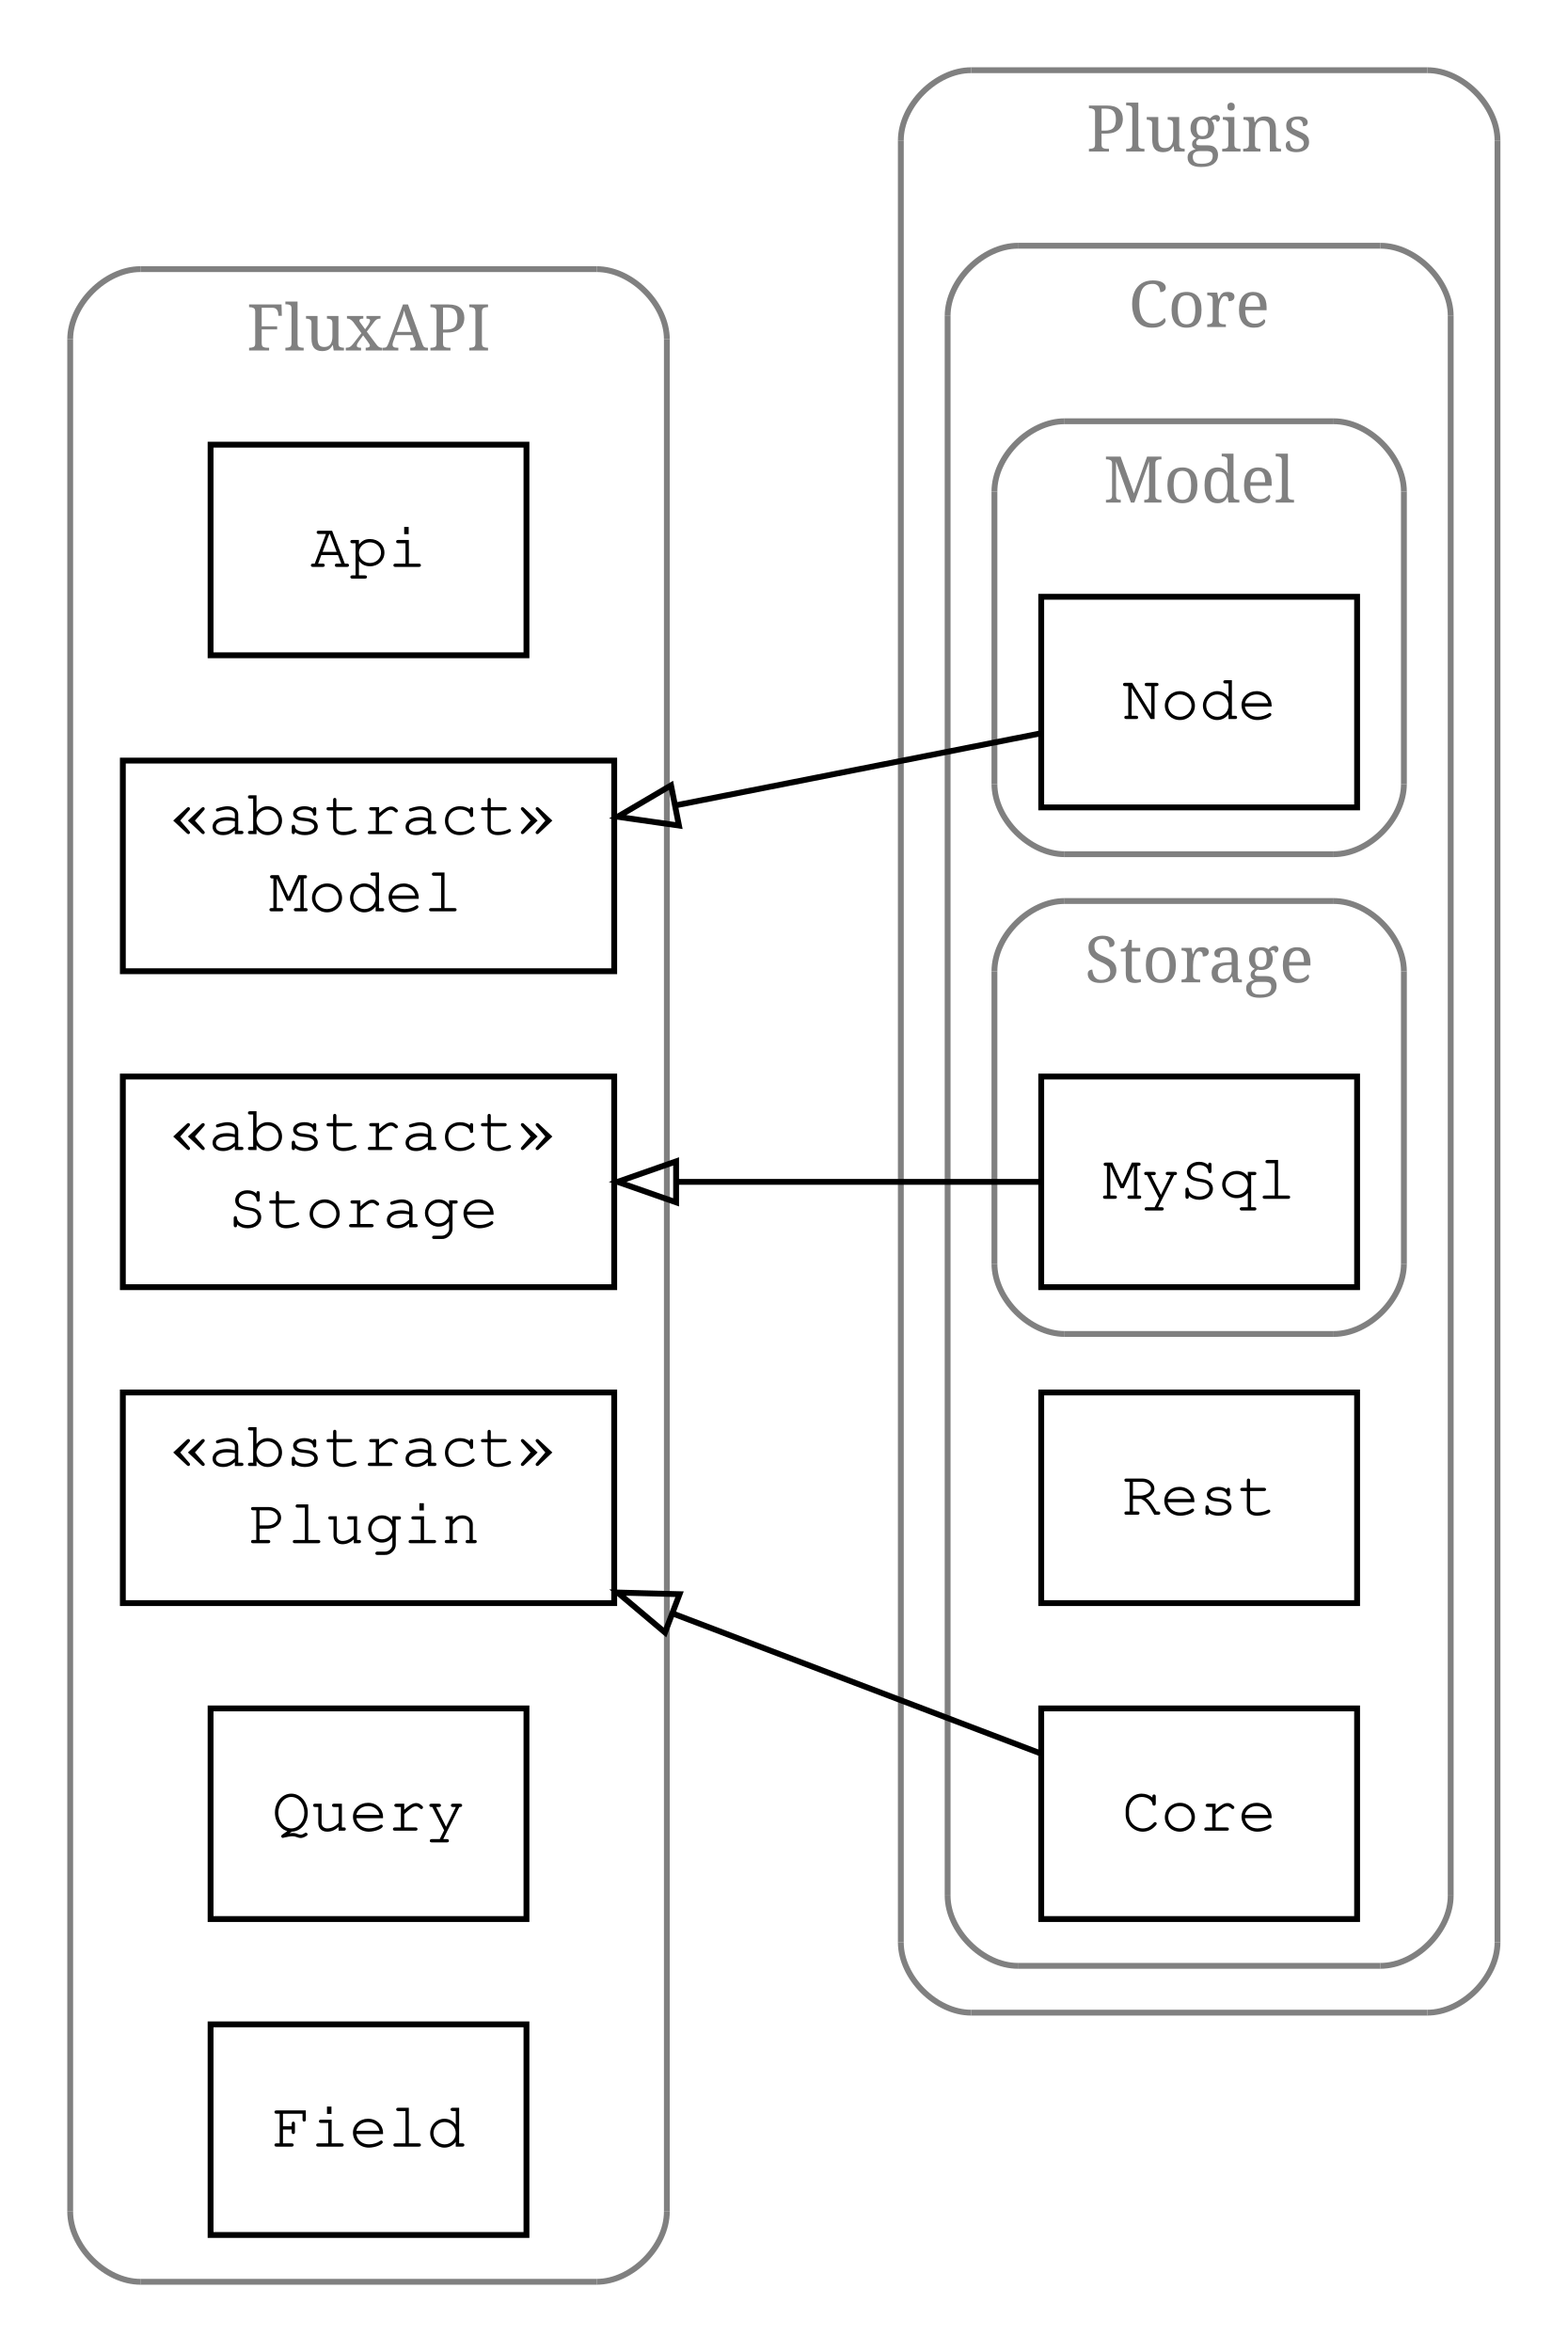
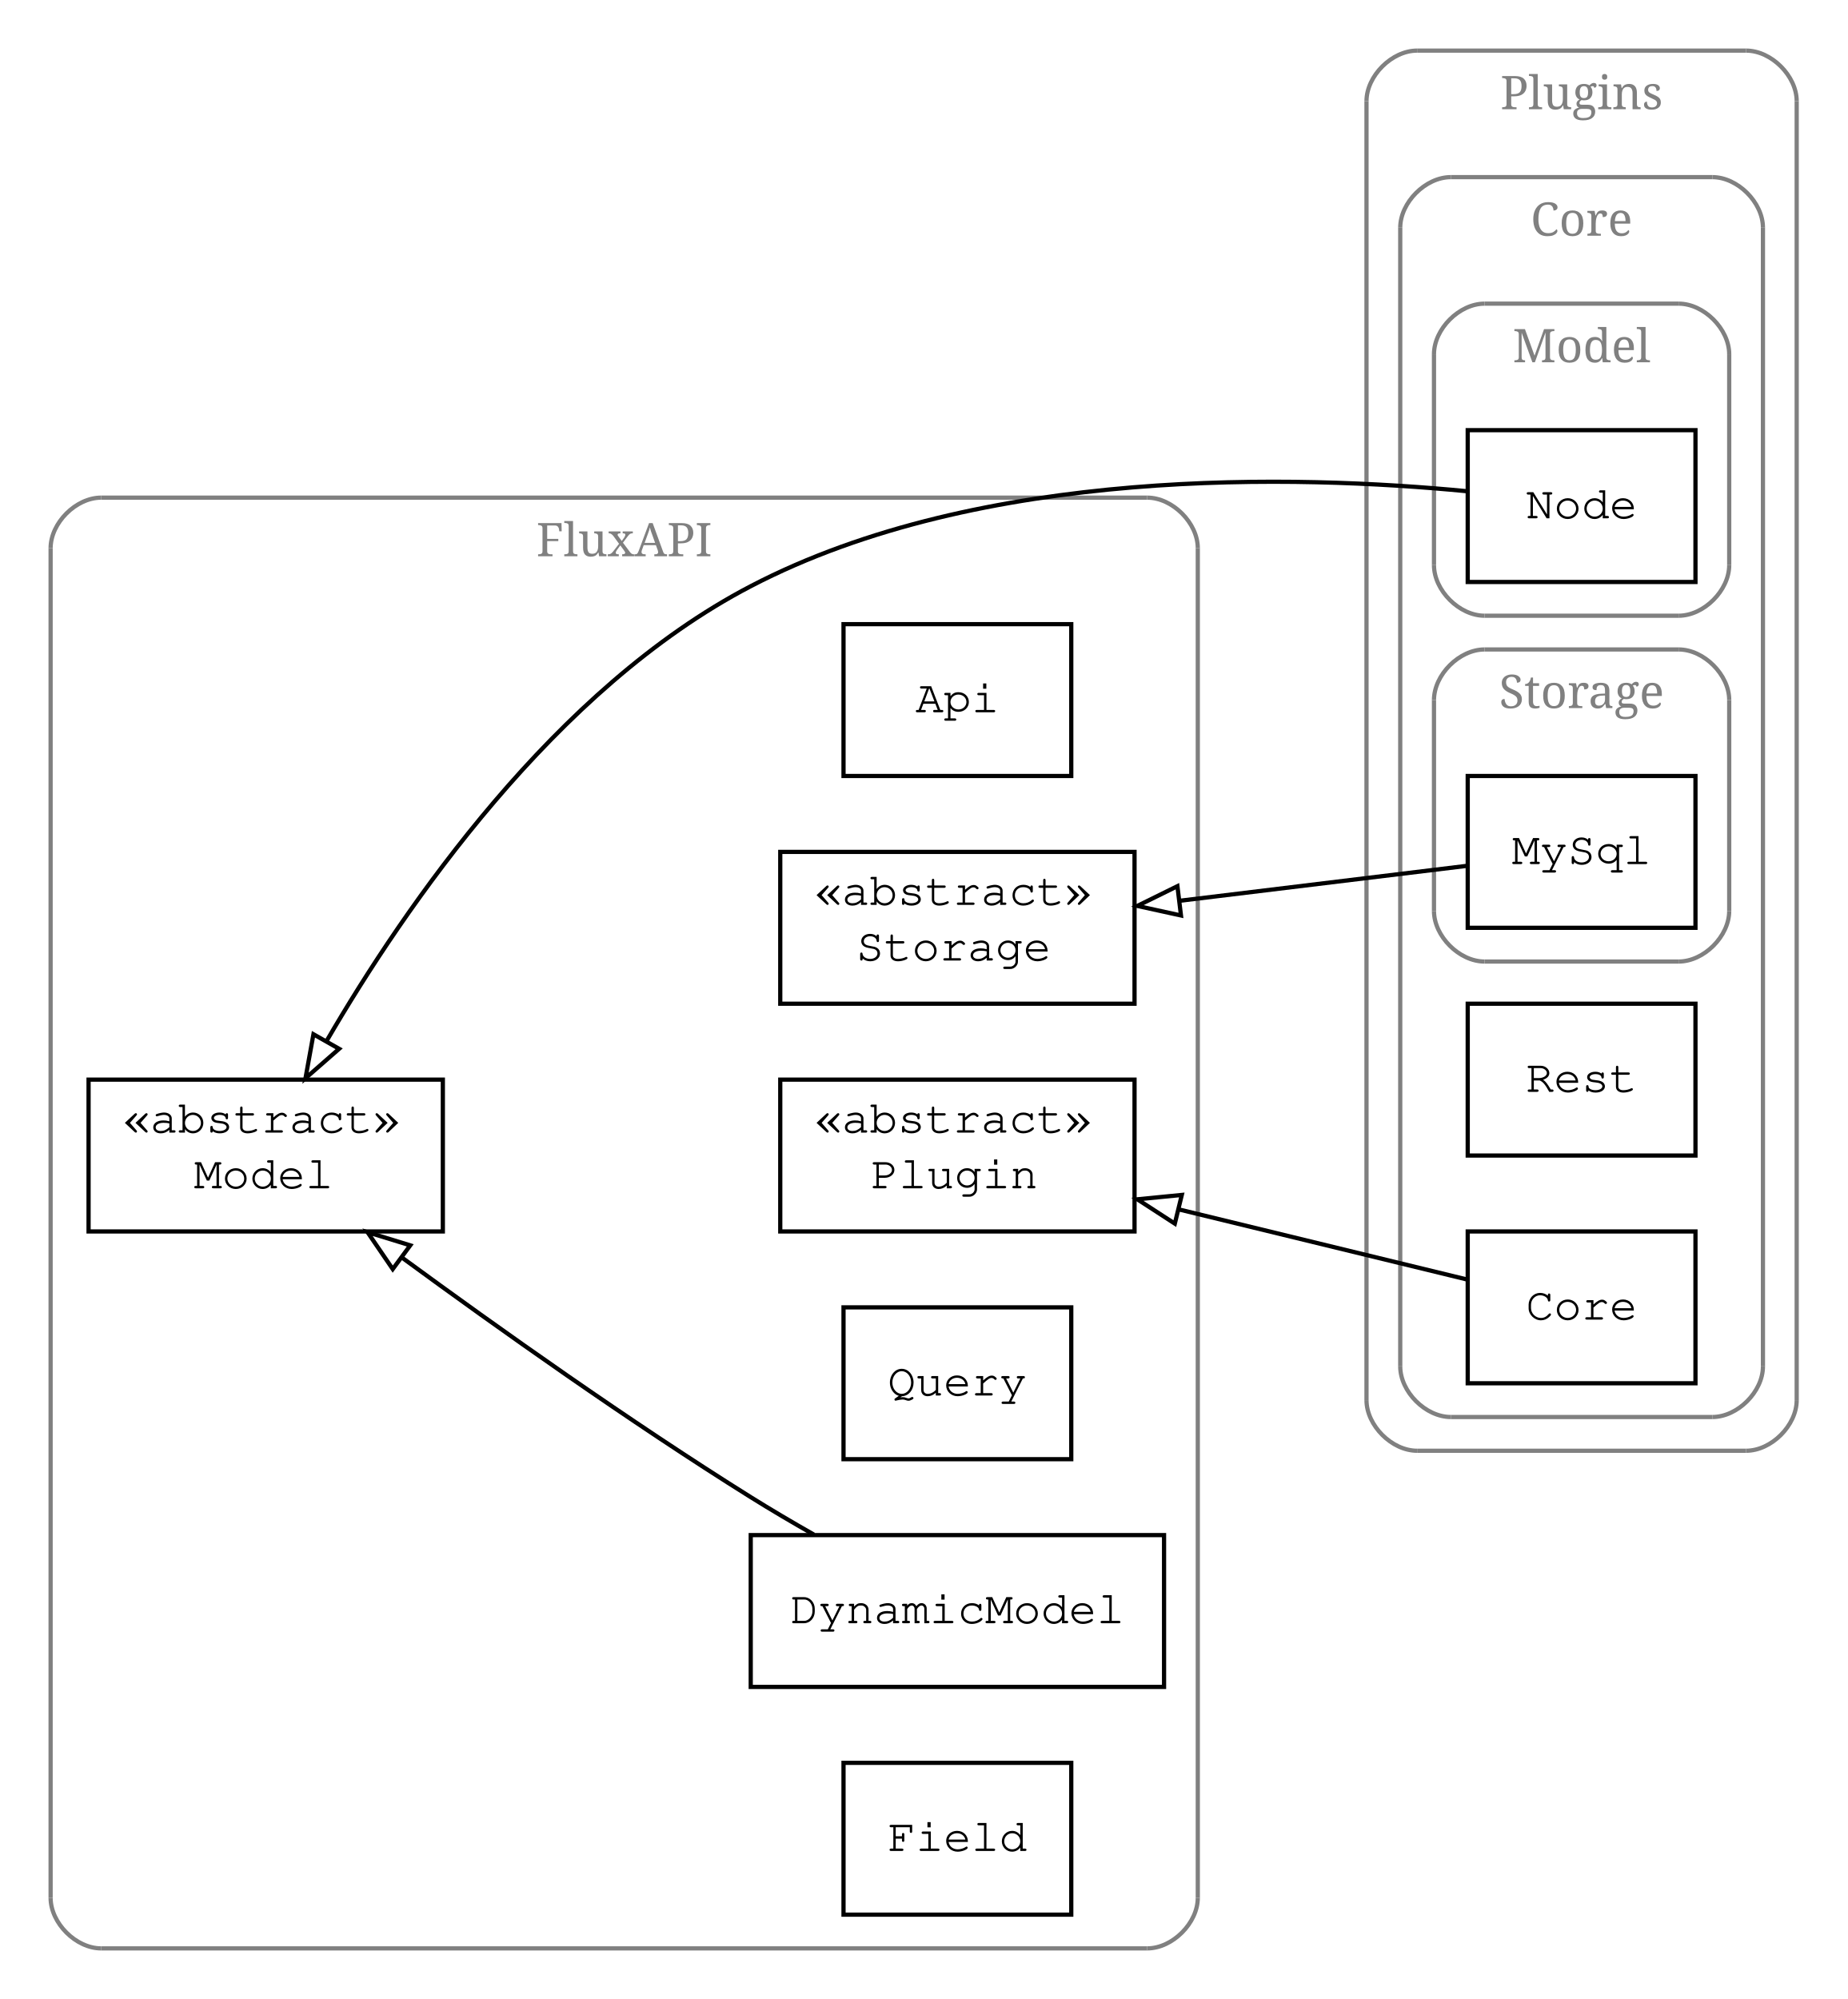
- <svg xmlns="http://www.w3.org/2000/svg" xmlns:xlink="http://www.w3.org/1999/xlink" width="268pt" height="402pt" viewBox="0.00 0.00 268.00 402.00">
-   <g id="graph1" class="graph" transform="scale(1 1) rotate(0) translate(4 398)">
-     <polygon fill="white" stroke="white" points="-4,5 -4,-398 265,-398 265,5 -4,5" />
+ <svg xmlns="http://www.w3.org/2000/svg" xmlns:xlink="http://www.w3.org/1999/xlink" width="438pt" height="474pt" viewBox="0.00 0.00 438.00 474.00">
+   <g id="graph1" class="graph" transform="scale(1 1) rotate(0) translate(4 470)">
+     <polygon fill="white" stroke="white" points="-4,5 -4,-470 435,-470 435,5 -4,5" />
    <g id="graph2" class="cluster">
-       <polyline fill="none" stroke="gray" points="20,-8 98,-8 " />
-       <path fill="none" stroke="gray" d="M98,-8C104,-8 110,-14 110,-20" />
-       <polyline fill="none" stroke="gray" points="110,-20 110,-340 " />
-       <path fill="none" stroke="gray" d="M110,-340C110,-346 104,-352 98,-352" />
-       <polyline fill="none" stroke="gray" points="98,-352 20,-352 " />
+       <polyline fill="none" stroke="gray" points="20,-8 268,-8 " />
+       <path fill="none" stroke="gray" d="M268,-8C274,-8 280,-14 280,-20" />
+       <polyline fill="none" stroke="gray" points="280,-20 280,-340 " />
+       <path fill="none" stroke="gray" d="M280,-340C280,-346 274,-352 268,-352" />
+       <polyline fill="none" stroke="gray" points="268,-352 20,-352 " />
      <path fill="none" stroke="gray" d="M20,-352C14,-352 8,-346 8,-340" />
      <polyline fill="none" stroke="gray" points="8,-340 8,-20 " />
      <path fill="none" stroke="gray" d="M8,-20C8,-14 14,-8 20,-8" />
-       <text text-anchor="middle" x="59" y="-338.1" font-family="Times Roman,serif" font-size="11.00" fill="gray">FluxAPI</text>
+       <text text-anchor="middle" x="144" y="-338.1" font-family="Times Roman,serif" font-size="11.00" fill="gray">FluxAPI</text>
    </g>
    <g id="graph3" class="cluster">
-       <polyline fill="none" stroke="gray" points="162,-54 240,-54 " />
-       <path fill="none" stroke="gray" d="M240,-54C246,-54 252,-60 252,-66" />
-       <polyline fill="none" stroke="gray" points="252,-66 252,-374 " />
-       <path fill="none" stroke="gray" d="M252,-374C252,-380 246,-386 240,-386" />
-       <polyline fill="none" stroke="gray" points="240,-386 162,-386 " />
-       <path fill="none" stroke="gray" d="M162,-386C156,-386 150,-380 150,-374" />
-       <polyline fill="none" stroke="gray" points="150,-374 150,-66 " />
-       <path fill="none" stroke="gray" d="M150,-66C150,-60 156,-54 162,-54" />
-       <text text-anchor="middle" x="201" y="-372.1" font-family="Times Roman,serif" font-size="11.00" fill="gray">Plugins</text>
+       <polyline fill="none" stroke="gray" points="332,-126 410,-126 " />
+       <path fill="none" stroke="gray" d="M410,-126C416,-126 422,-132 422,-138" />
+       <polyline fill="none" stroke="gray" points="422,-138 422,-446 " />
+       <path fill="none" stroke="gray" d="M422,-446C422,-452 416,-458 410,-458" />
+       <polyline fill="none" stroke="gray" points="410,-458 332,-458 " />
+       <path fill="none" stroke="gray" d="M332,-458C326,-458 320,-452 320,-446" />
+       <polyline fill="none" stroke="gray" points="320,-446 320,-138 " />
+       <path fill="none" stroke="gray" d="M320,-138C320,-132 326,-126 332,-126" />
+       <text text-anchor="middle" x="371" y="-444.1" font-family="Times Roman,serif" font-size="11.00" fill="gray">Plugins</text>
    </g>
    <g id="graph4" class="cluster">
-       <polyline fill="none" stroke="gray" points="170,-62 232,-62 " />
-       <path fill="none" stroke="gray" d="M232,-62C238,-62 244,-68 244,-74" />
-       <polyline fill="none" stroke="gray" points="244,-74 244,-344 " />
-       <path fill="none" stroke="gray" d="M244,-344C244,-350 238,-356 232,-356" />
-       <polyline fill="none" stroke="gray" points="232,-356 170,-356 " />
-       <path fill="none" stroke="gray" d="M170,-356C164,-356 158,-350 158,-344" />
-       <polyline fill="none" stroke="gray" points="158,-344 158,-74 " />
-       <path fill="none" stroke="gray" d="M158,-74C158,-68 164,-62 170,-62" />
-       <text text-anchor="middle" x="201" y="-342.1" font-family="Times Roman,serif" font-size="11.00" fill="gray">Core</text>
+       <polyline fill="none" stroke="gray" points="340,-134 402,-134 " />
+       <path fill="none" stroke="gray" d="M402,-134C408,-134 414,-140 414,-146" />
+       <polyline fill="none" stroke="gray" points="414,-146 414,-416 " />
+       <path fill="none" stroke="gray" d="M414,-416C414,-422 408,-428 402,-428" />
+       <polyline fill="none" stroke="gray" points="402,-428 340,-428 " />
+       <path fill="none" stroke="gray" d="M340,-428C334,-428 328,-422 328,-416" />
+       <polyline fill="none" stroke="gray" points="328,-416 328,-146 " />
+       <path fill="none" stroke="gray" d="M328,-146C328,-140 334,-134 340,-134" />
+       <text text-anchor="middle" x="371" y="-414.1" font-family="Times Roman,serif" font-size="11.00" fill="gray">Core</text>
    </g>
    <g id="graph5" class="cluster">
-       <polyline fill="none" stroke="gray" points="178,-252 224,-252 " />
-       <path fill="none" stroke="gray" d="M224,-252C230,-252 236,-258 236,-264" />
-       <polyline fill="none" stroke="gray" points="236,-264 236,-314 " />
-       <path fill="none" stroke="gray" d="M236,-314C236,-320 230,-326 224,-326" />
-       <polyline fill="none" stroke="gray" points="224,-326 178,-326 " />
-       <path fill="none" stroke="gray" d="M178,-326C172,-326 166,-320 166,-314" />
-       <polyline fill="none" stroke="gray" points="166,-314 166,-264 " />
-       <path fill="none" stroke="gray" d="M166,-264C166,-258 172,-252 178,-252" />
-       <text text-anchor="middle" x="201" y="-312.1" font-family="Times Roman,serif" font-size="11.00" fill="gray">Model</text>
+       <polyline fill="none" stroke="gray" points="348,-324 394,-324 " />
+       <path fill="none" stroke="gray" d="M394,-324C400,-324 406,-330 406,-336" />
+       <polyline fill="none" stroke="gray" points="406,-336 406,-386 " />
+       <path fill="none" stroke="gray" d="M406,-386C406,-392 400,-398 394,-398" />
+       <polyline fill="none" stroke="gray" points="394,-398 348,-398 " />
+       <path fill="none" stroke="gray" d="M348,-398C342,-398 336,-392 336,-386" />
+       <polyline fill="none" stroke="gray" points="336,-386 336,-336 " />
+       <path fill="none" stroke="gray" d="M336,-336C336,-330 342,-324 348,-324" />
+       <text text-anchor="middle" x="371" y="-384.1" font-family="Times Roman,serif" font-size="11.00" fill="gray">Model</text>
    </g>
    <g id="graph6" class="cluster">
-       <polyline fill="none" stroke="gray" points="178,-170 224,-170 " />
-       <path fill="none" stroke="gray" d="M224,-170C230,-170 236,-176 236,-182" />
-       <polyline fill="none" stroke="gray" points="236,-182 236,-232 " />
-       <path fill="none" stroke="gray" d="M236,-232C236,-238 230,-244 224,-244" />
-       <polyline fill="none" stroke="gray" points="224,-244 178,-244 " />
-       <path fill="none" stroke="gray" d="M178,-244C172,-244 166,-238 166,-232" />
-       <polyline fill="none" stroke="gray" points="166,-232 166,-182 " />
-       <path fill="none" stroke="gray" d="M166,-182C166,-176 172,-170 178,-170" />
-       <text text-anchor="middle" x="201" y="-230.1" font-family="Times Roman,serif" font-size="11.00" fill="gray">Storage</text>
+       <polyline fill="none" stroke="gray" points="348,-242 394,-242 " />
+       <path fill="none" stroke="gray" d="M394,-242C400,-242 406,-248 406,-254" />
+       <polyline fill="none" stroke="gray" points="406,-254 406,-304 " />
+       <path fill="none" stroke="gray" d="M406,-304C406,-310 400,-316 394,-316" />
+       <polyline fill="none" stroke="gray" points="394,-316 348,-316 " />
+       <path fill="none" stroke="gray" d="M348,-316C342,-316 336,-310 336,-304" />
+       <polyline fill="none" stroke="gray" points="336,-304 336,-254 " />
+       <path fill="none" stroke="gray" d="M336,-254C336,-248 342,-242 348,-242" />
+       <text text-anchor="middle" x="371" y="-302.1" font-family="Times Roman,serif" font-size="11.00" fill="gray">Storage</text>
    </g>
    <g id="node2" class="node">
      <a xlink:href="FluxAPI.Api.html" xlink:title="Api" target="_parent">
-         <polygon fill="none" stroke="black" points="86,-322 32,-322 32,-286 86,-286 86,-322" />
-         <text text-anchor="middle" x="59" y="-301.1" font-family="Courier,monospace" font-size="11.00">Api</text>
+         <polygon fill="none" stroke="black" points="250,-322 196,-322 196,-286 250,-286 250,-322" />
+         <text text-anchor="middle" x="223" y="-301.1" font-family="Courier,monospace" font-size="11.00">Api</text>
      </a>
    </g>
    <g id="node3" class="node">
      <a xlink:href="FluxAPI.Model.html" xlink:title="«abstract»&lt;br/&gt;Model" target="_parent">
-         <polygon fill="none" stroke="black" points="101,-268 17,-268 17,-232 101,-232 101,-268" />
-         <text text-anchor="start" x="25" y="-255.433" font-family="Courier,monospace" font-size="11.00">«abstract»</text>
-         <text text-anchor="start" x="42" y="-242.233" font-family="Courier,monospace" font-size="11.00">Model</text>
+         <polygon fill="none" stroke="black" points="101,-214 17,-214 17,-178 101,-178 101,-214" />
+         <text text-anchor="start" x="25" y="-201.433" font-family="Courier,monospace" font-size="11.00">«abstract»</text>
+         <text text-anchor="start" x="42" y="-188.233" font-family="Courier,monospace" font-size="11.00">Model</text>
      </a>
    </g>
    <g id="node4" class="node">
      <a xlink:href="FluxAPI.Storage.html" xlink:title="«abstract»&lt;br/&gt;Storage" target="_parent">
-         <polygon fill="none" stroke="black" points="101,-214 17,-214 17,-178 101,-178 101,-214" />
-         <text text-anchor="start" x="25" y="-201.433" font-family="Courier,monospace" font-size="11.00">«abstract»</text>
-         <text text-anchor="start" x="35" y="-188.233" font-family="Courier,monospace" font-size="11.00">Storage</text>
+         <polygon fill="none" stroke="black" points="265,-268 181,-268 181,-232 265,-232 265,-268" />
+         <text text-anchor="start" x="189" y="-255.433" font-family="Courier,monospace" font-size="11.00">«abstract»</text>
+         <text text-anchor="start" x="199" y="-242.233" font-family="Courier,monospace" font-size="11.00">Storage</text>
      </a>
    </g>
    <g id="node5" class="node">
      <a xlink:href="FluxAPI.Plugin.html" xlink:title="«abstract»&lt;br/&gt;Plugin" target="_parent">
-         <polygon fill="none" stroke="black" points="101,-160 17,-160 17,-124 101,-124 101,-160" />
-         <text text-anchor="start" x="25" y="-147.433" font-family="Courier,monospace" font-size="11.00">«abstract»</text>
-         <text text-anchor="start" x="38.5" y="-134.233" font-family="Courier,monospace" font-size="11.00">Plugin</text>
+         <polygon fill="none" stroke="black" points="265,-214 181,-214 181,-178 265,-178 265,-214" />
+         <text text-anchor="start" x="189" y="-201.433" font-family="Courier,monospace" font-size="11.00">«abstract»</text>
+         <text text-anchor="start" x="202.5" y="-188.233" font-family="Courier,monospace" font-size="11.00">Plugin</text>
      </a>
    </g>
    <g id="node6" class="node">
      <a xlink:href="FluxAPI.Query.html" xlink:title="Query" target="_parent">
-         <polygon fill="none" stroke="black" points="86,-106 32,-106 32,-70 86,-70 86,-106" />
-         <text text-anchor="middle" x="59" y="-85.1" font-family="Courier,monospace" font-size="11.00">Query</text>
+         <polygon fill="none" stroke="black" points="250,-160 196,-160 196,-124 250,-124 250,-160" />
+         <text text-anchor="middle" x="223" y="-139.1" font-family="Courier,monospace" font-size="11.00">Query</text>
      </a>
    </g>
    <g id="node7" class="node">
-       <a xlink:href="FluxAPI.Field.html" xlink:title="Field" target="_parent">
-         <polygon fill="none" stroke="black" points="86,-52 32,-52 32,-16 86,-16 86,-52" />
-         <text text-anchor="middle" x="59" y="-31.1" font-family="Courier,monospace" font-size="11.00">Field</text>
+       <a xlink:href="FluxAPI.DynamicModel.html" xlink:title="DynamicModel" target="_parent">
+         <polygon fill="none" stroke="black" points="272,-106 174,-106 174,-70 272,-70 272,-106" />
+         <text text-anchor="middle" x="223" y="-85.1" font-family="Courier,monospace" font-size="11.00">DynamicModel</text>
      </a>
    </g>
-     <g id="node11" class="node">
+     <g id="edge9" class="edge">
+       <path fill="none" stroke="black" d="M188.979,-106.112C183.905,-108.995 178.777,-112.014 174,-115 145.355,-132.905 114.089,-155.11 91.399,-171.74" />
+       <polygon fill="none" stroke="black" points="89.121,-169.071 83.146,-177.82 93.273,-174.707 89.121,-169.071" />
+     </g>
+     <g id="node8" class="node">
+       <a xlink:href="FluxAPI.Field.html" xlink:title="Field" target="_parent">
+         <polygon fill="none" stroke="black" points="250,-52 196,-52 196,-16 250,-16 250,-52" />
+         <text text-anchor="middle" x="223" y="-31.1" font-family="Courier,monospace" font-size="11.00">Field</text>
+       </a>
+     </g>
+     <g id="node12" class="node">
      <a xlink:href="Plugins.Core.Model.Node.html" xlink:title="Node" target="_parent">
-         <polygon fill="none" stroke="black" points="228,-296 174,-296 174,-260 228,-260 228,-296" />
-         <text text-anchor="middle" x="201" y="-275.1" font-family="Courier,monospace" font-size="11.00">Node</text>
+         <polygon fill="none" stroke="black" points="398,-368 344,-368 344,-332 398,-332 398,-368" />
+         <text text-anchor="middle" x="371" y="-347.1" font-family="Courier,monospace" font-size="11.00">Node</text>
+       </a>
+     </g>
+     <g id="edge13" class="edge">
+       <path fill="none" stroke="black" d="M343.721,-353.532C303.955,-357.373 228.839,-359.598 174,-331 127.537,-306.77 92.023,-255.086 73.437,-223.164" />
+       <polygon fill="none" stroke="black" points="76.409,-221.308 68.434,-214.333 70.319,-224.759 76.409,-221.308" />
+     </g>
+     <g id="node14" class="node">
+       <a xlink:href="Plugins.Core.Storage.MySql.html" xlink:title="MySql" target="_parent">
+         <polygon fill="none" stroke="black" points="398,-286 344,-286 344,-250 398,-250 398,-286" />
+         <text text-anchor="middle" x="371" y="-265.1" font-family="Courier,monospace" font-size="11.00">MySql</text>
      </a>
    </g>
    <g id="edge11" class="edge">
-       <path fill="none" stroke="black" d="M173.957,-272.668C156.312,-269.188 132.696,-264.532 111.46,-260.344" />
-       <polygon fill="none" stroke="black" points="112.07,-256.897 101.582,-258.396 110.716,-263.765 112.07,-256.897" />
+       <path fill="none" stroke="black" d="M343.855,-264.699C324.809,-262.382 298.729,-259.21 275.671,-256.406" />
+       <polygon fill="none" stroke="black" points="276.014,-252.922 265.665,-255.189 275.169,-259.871 276.014,-252.922" />
    </g>
-     <g id="node13" class="node">
-       <a xlink:href="Plugins.Core.Storage.MySql.html" xlink:title="MySql" target="_parent">
-         <polygon fill="none" stroke="black" points="228,-214 174,-214 174,-178 228,-178 228,-214" />
-         <text text-anchor="middle" x="201" y="-193.1" font-family="Courier,monospace" font-size="11.00">MySql</text>
+     <g id="node15" class="node">
+       <a xlink:href="Plugins.Core.Rest.html" xlink:title="Rest" target="_parent">
+         <polygon fill="none" stroke="black" points="398,-232 344,-232 344,-196 398,-196 398,-232" />
+         <text text-anchor="middle" x="371" y="-211.1" font-family="Courier,monospace" font-size="11.00">Rest</text>
      </a>
    </g>
-     <g id="edge9" class="edge">
-       <path fill="none" stroke="black" d="M173.957,-196C156.392,-196 132.91,-196 111.748,-196" />
-       <polygon fill="none" stroke="black" points="111.582,-192.5 101.582,-196 111.582,-199.5 111.582,-192.5" />
-     </g>
-     <g id="node14" class="node">
-       <a xlink:href="Plugins.Core.Rest.html" xlink:title="Rest" target="_parent">
-         <polygon fill="none" stroke="black" points="228,-160 174,-160 174,-124 228,-124 228,-160" />
-         <text text-anchor="middle" x="201" y="-139.1" font-family="Courier,monospace" font-size="11.00">Rest</text>
+     <g id="node16" class="node">
+       <a xlink:href="Plugins.Core.Core.html" xlink:title="Core" target="_parent">
+         <polygon fill="none" stroke="black" points="398,-178 344,-178 344,-142 398,-142 398,-178" />
+         <text text-anchor="middle" x="371" y="-157.1" font-family="Courier,monospace" font-size="11.00">Core</text>
      </a>
    </g>
-     <g id="node15" class="node">
-       <a xlink:href="Plugins.Core.Core.html" xlink:title="Core" target="_parent">
-         <polygon fill="none" stroke="black" points="228,-106 174,-106 174,-70 228,-70 228,-106" />
-         <text text-anchor="middle" x="201" y="-85.1" font-family="Courier,monospace" font-size="11.00">Core</text>
-       </a>
-     </g>
-     <g id="edge13" class="edge">
-       <path fill="none" stroke="black" d="M173.957,-98.284C156.232,-105.024 132.482,-114.056 111.171,-122.16" />
-       <polygon fill="none" stroke="black" points="109.685,-118.981 101.582,-125.807 112.173,-125.524 109.685,-118.981" />
+     <g id="edge15" class="edge">
+       <path fill="none" stroke="black" d="M343.855,-166.603C324.809,-171.236 298.729,-177.579 275.671,-183.188" />
+       <polygon fill="none" stroke="black" points="274.554,-179.858 265.665,-185.622 276.209,-186.659 274.554,-179.858" />
    </g>
  </g>
</svg>
